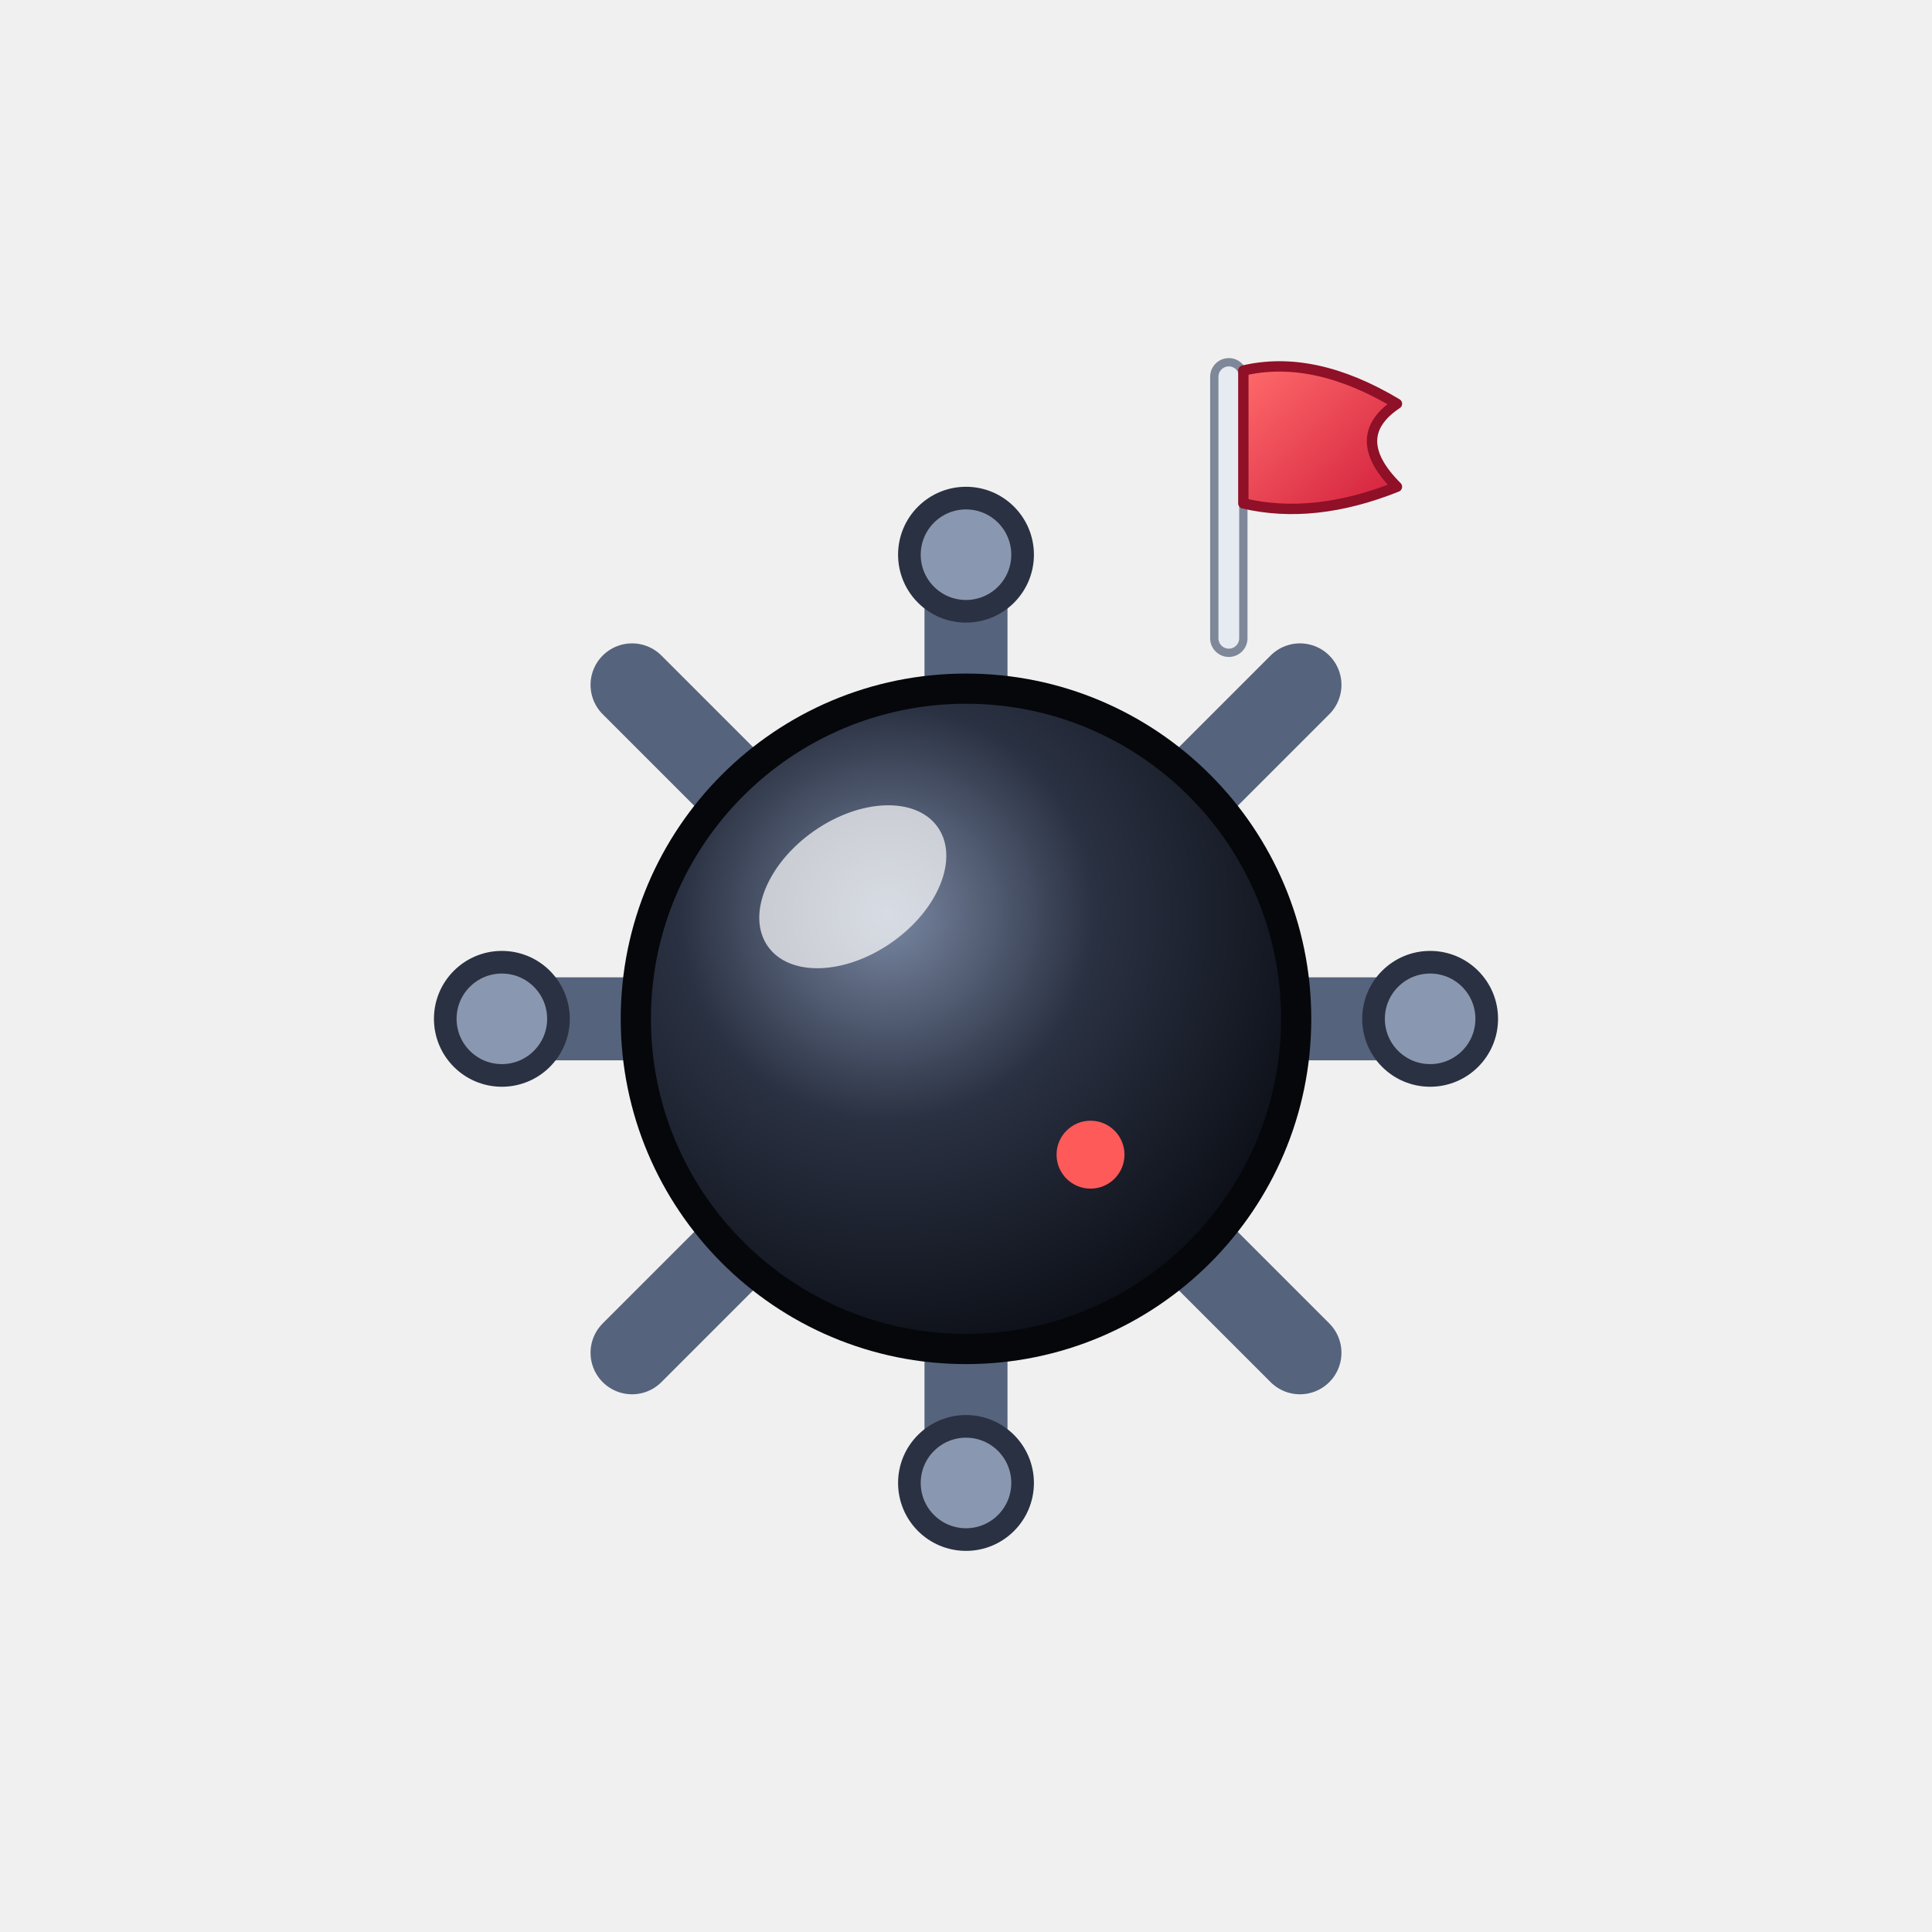
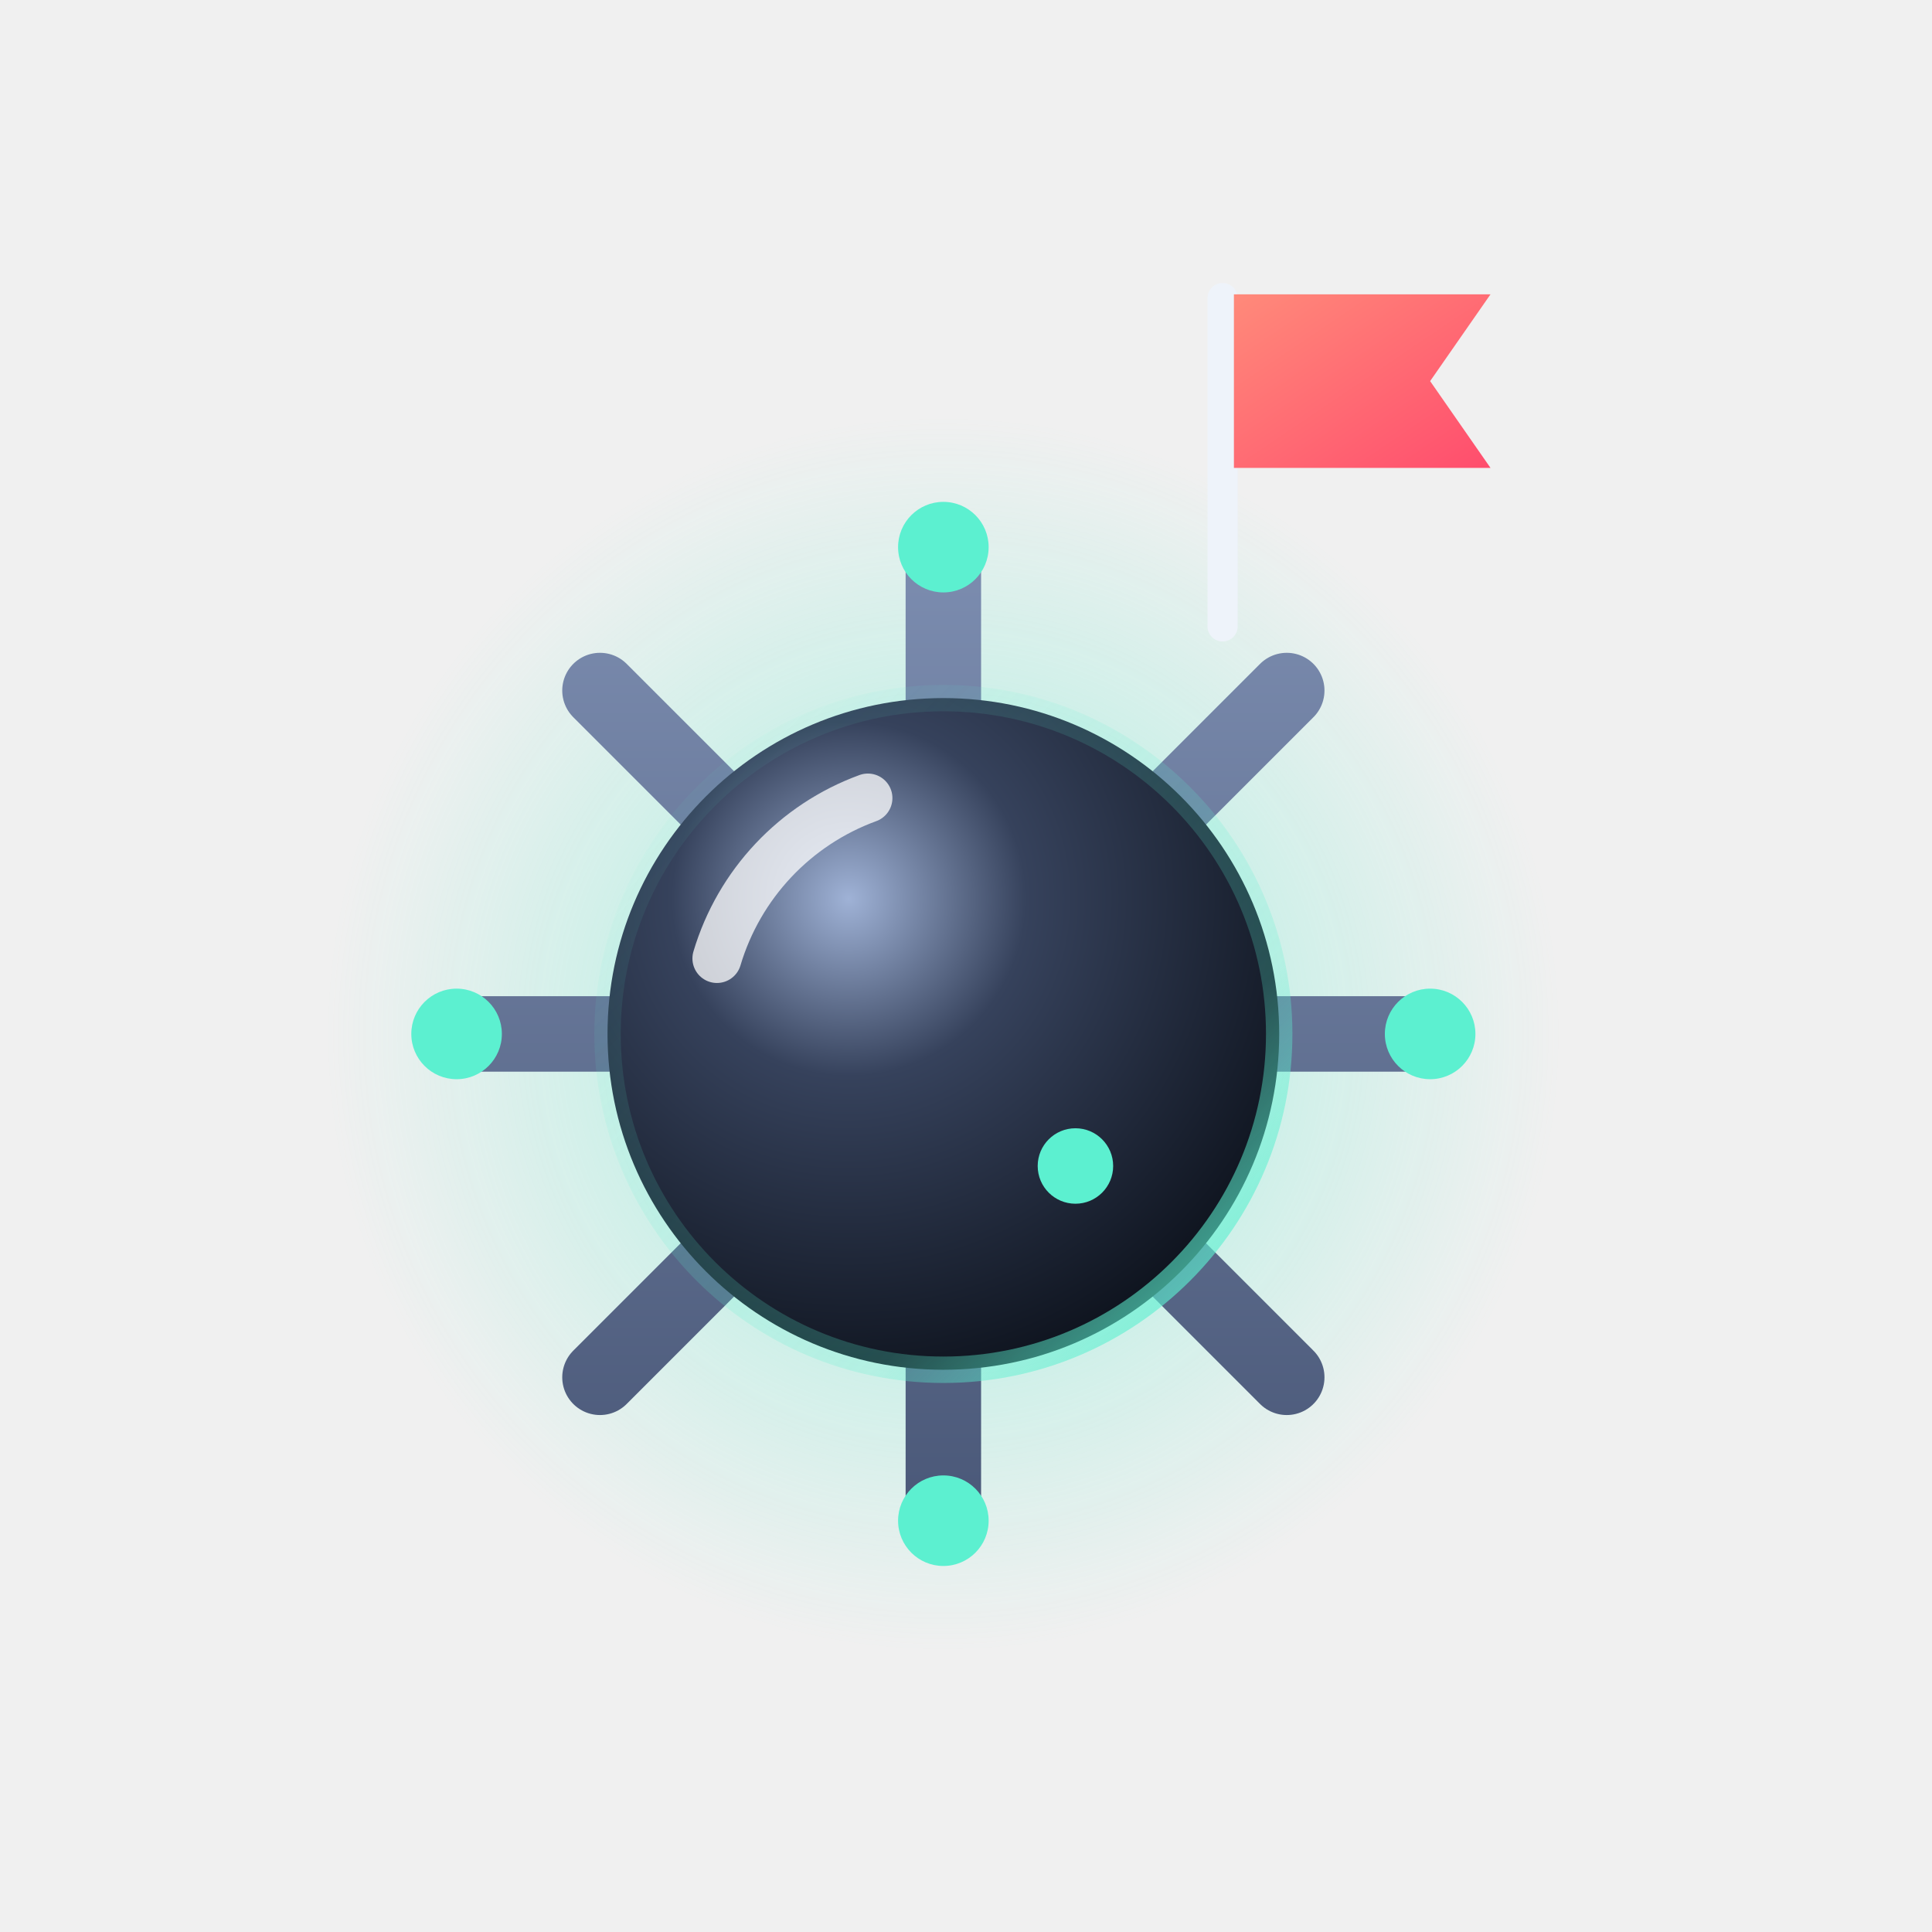
<svg xmlns="http://www.w3.org/2000/svg" viewBox="0 0 1024 1024">
  <defs>
-     <radialGradient id="shell" cx="38%" cy="34%" r="70%">
-       <stop offset="0" stop-color="#7a88a3" />
-       <stop offset=".45" stop-color="#2a3142" />
-       <stop offset="1" stop-color="#0b0e15" />
+     <radialGradient id="shell" cx="36%" cy="30%" r="75%">
+       <stop offset="0" stop-color="#9fb2d6" />
+       <stop offset=".35" stop-color="#36425c" />
+       <stop offset="1" stop-color="#0d121c" />
    </radialGradient>
+     <linearGradient id="rim" x1="0" y1="0" x2="1" y2="1">
+       <stop offset="0" stop-color="#5cf0d0" stop-opacity="0" />
+       <stop offset=".7" stop-color="#5cf0d0" stop-opacity=".25" />
+       <stop offset="1" stop-color="#5cf0d0" stop-opacity=".95" />
+     </linearGradient>
+     <linearGradient id="spike" x1="0" y1="0" x2="0" y2="1">
+       <stop offset="0" stop-color="#7c8db0" />
+       <stop offset="1" stop-color="#4a5878" />
+     </linearGradient>
    <linearGradient id="cloth" x1="0" y1="0" x2="1" y2="1">
-       <stop offset="0" stop-color="#ff6b6b" />
-       <stop offset="1" stop-color="#d21f3c" />
+       <stop offset="0" stop-color="#ff8a7a" />
+       <stop offset="1" stop-color="#ff4d6d" />
    </linearGradient>
+     <radialGradient id="glow" cx="50%" cy="50%" r="50%">
+       <stop offset=".55" stop-color="#5cf0d0" stop-opacity=".22" />
+       <stop offset="1" stop-color="#5cf0d0" stop-opacity="0" />
+     </radialGradient>
  </defs>
-   <g transform="translate(512 540)">
-     <g stroke="#56637d" stroke-width="44" stroke-linecap="round">
-       <path d="M0 -250V250M-250 0H250M-177 -177L177 177M177 -177L-177 177" />
+   <g transform="translate(500 548)">
+     <circle r="330" fill="url(#glow)" />
+     <g stroke="url(#spike)" stroke-width="40" stroke-linecap="round">
+       <path d="M0 -258V258M-258 0H258M-182 -182L182 182M182 -182L-182 182" />
    </g>
-     <g fill="#8a97b0" stroke="#2a3142" stroke-width="12">
-       <circle cx="0" cy="-246" r="30" />
-       <circle cx="0" cy="246" r="30" />
-       <circle cx="-246" cy="0" r="30" />
-       <circle cx="246" cy="0" r="30" />
+     <g fill="#5cf0d0">
+       <circle cx="0" cy="-258" r="24" />
+       <circle cx="0" cy="258" r="24" />
+       <circle cx="-258" cy="0" r="24" />
+       <circle cx="258" cy="0" r="24" />
    </g>
-     <circle r="175" fill="url(#shell)" stroke="#05070b" stroke-width="16" />
-     <ellipse cx="-60" cy="-70" rx="55" ry="36" fill="#fff" opacity=".7" transform="rotate(-35 -60 -70)" />
-     <circle cx="66" cy="72" r="18" fill="#ff5a5a" />
+     <circle r="178" fill="url(#shell)" />
+     <circle r="178" fill="none" stroke="url(#rim)" stroke-width="14" />
+     <path d="M-120 -40 A130 130 0 0 1 -40 -125" fill="none" stroke="#ffffff" stroke-opacity=".75" stroke-width="26" stroke-linecap="round" />
+     <circle cx="70" cy="70" r="20" fill="#5cf0d0" />
  </g>
-   <g transform="translate(560 170) scale(2.2)">
-     <rect x="38" y="10" width="7" height="70" rx="3.5" fill="#e6ebf2" stroke="#7e8899" stroke-width="2" />
-     <path d="M45 12 Q62 8 82 20 Q70 28 82 40 Q62 48 45 44 Z" fill="url(#cloth)" stroke="#8f1027" stroke-width="2.5" stroke-linejoin="round" />
+   <g transform="translate(640 150)">
+     <rect x="0" y="0" width="16" height="190" rx="8" fill="#eef3fa" />
+     <path d="M14 6 H150 L118 52 L150 98 H14 Z" fill="url(#cloth)" />
  </g>
</svg>
